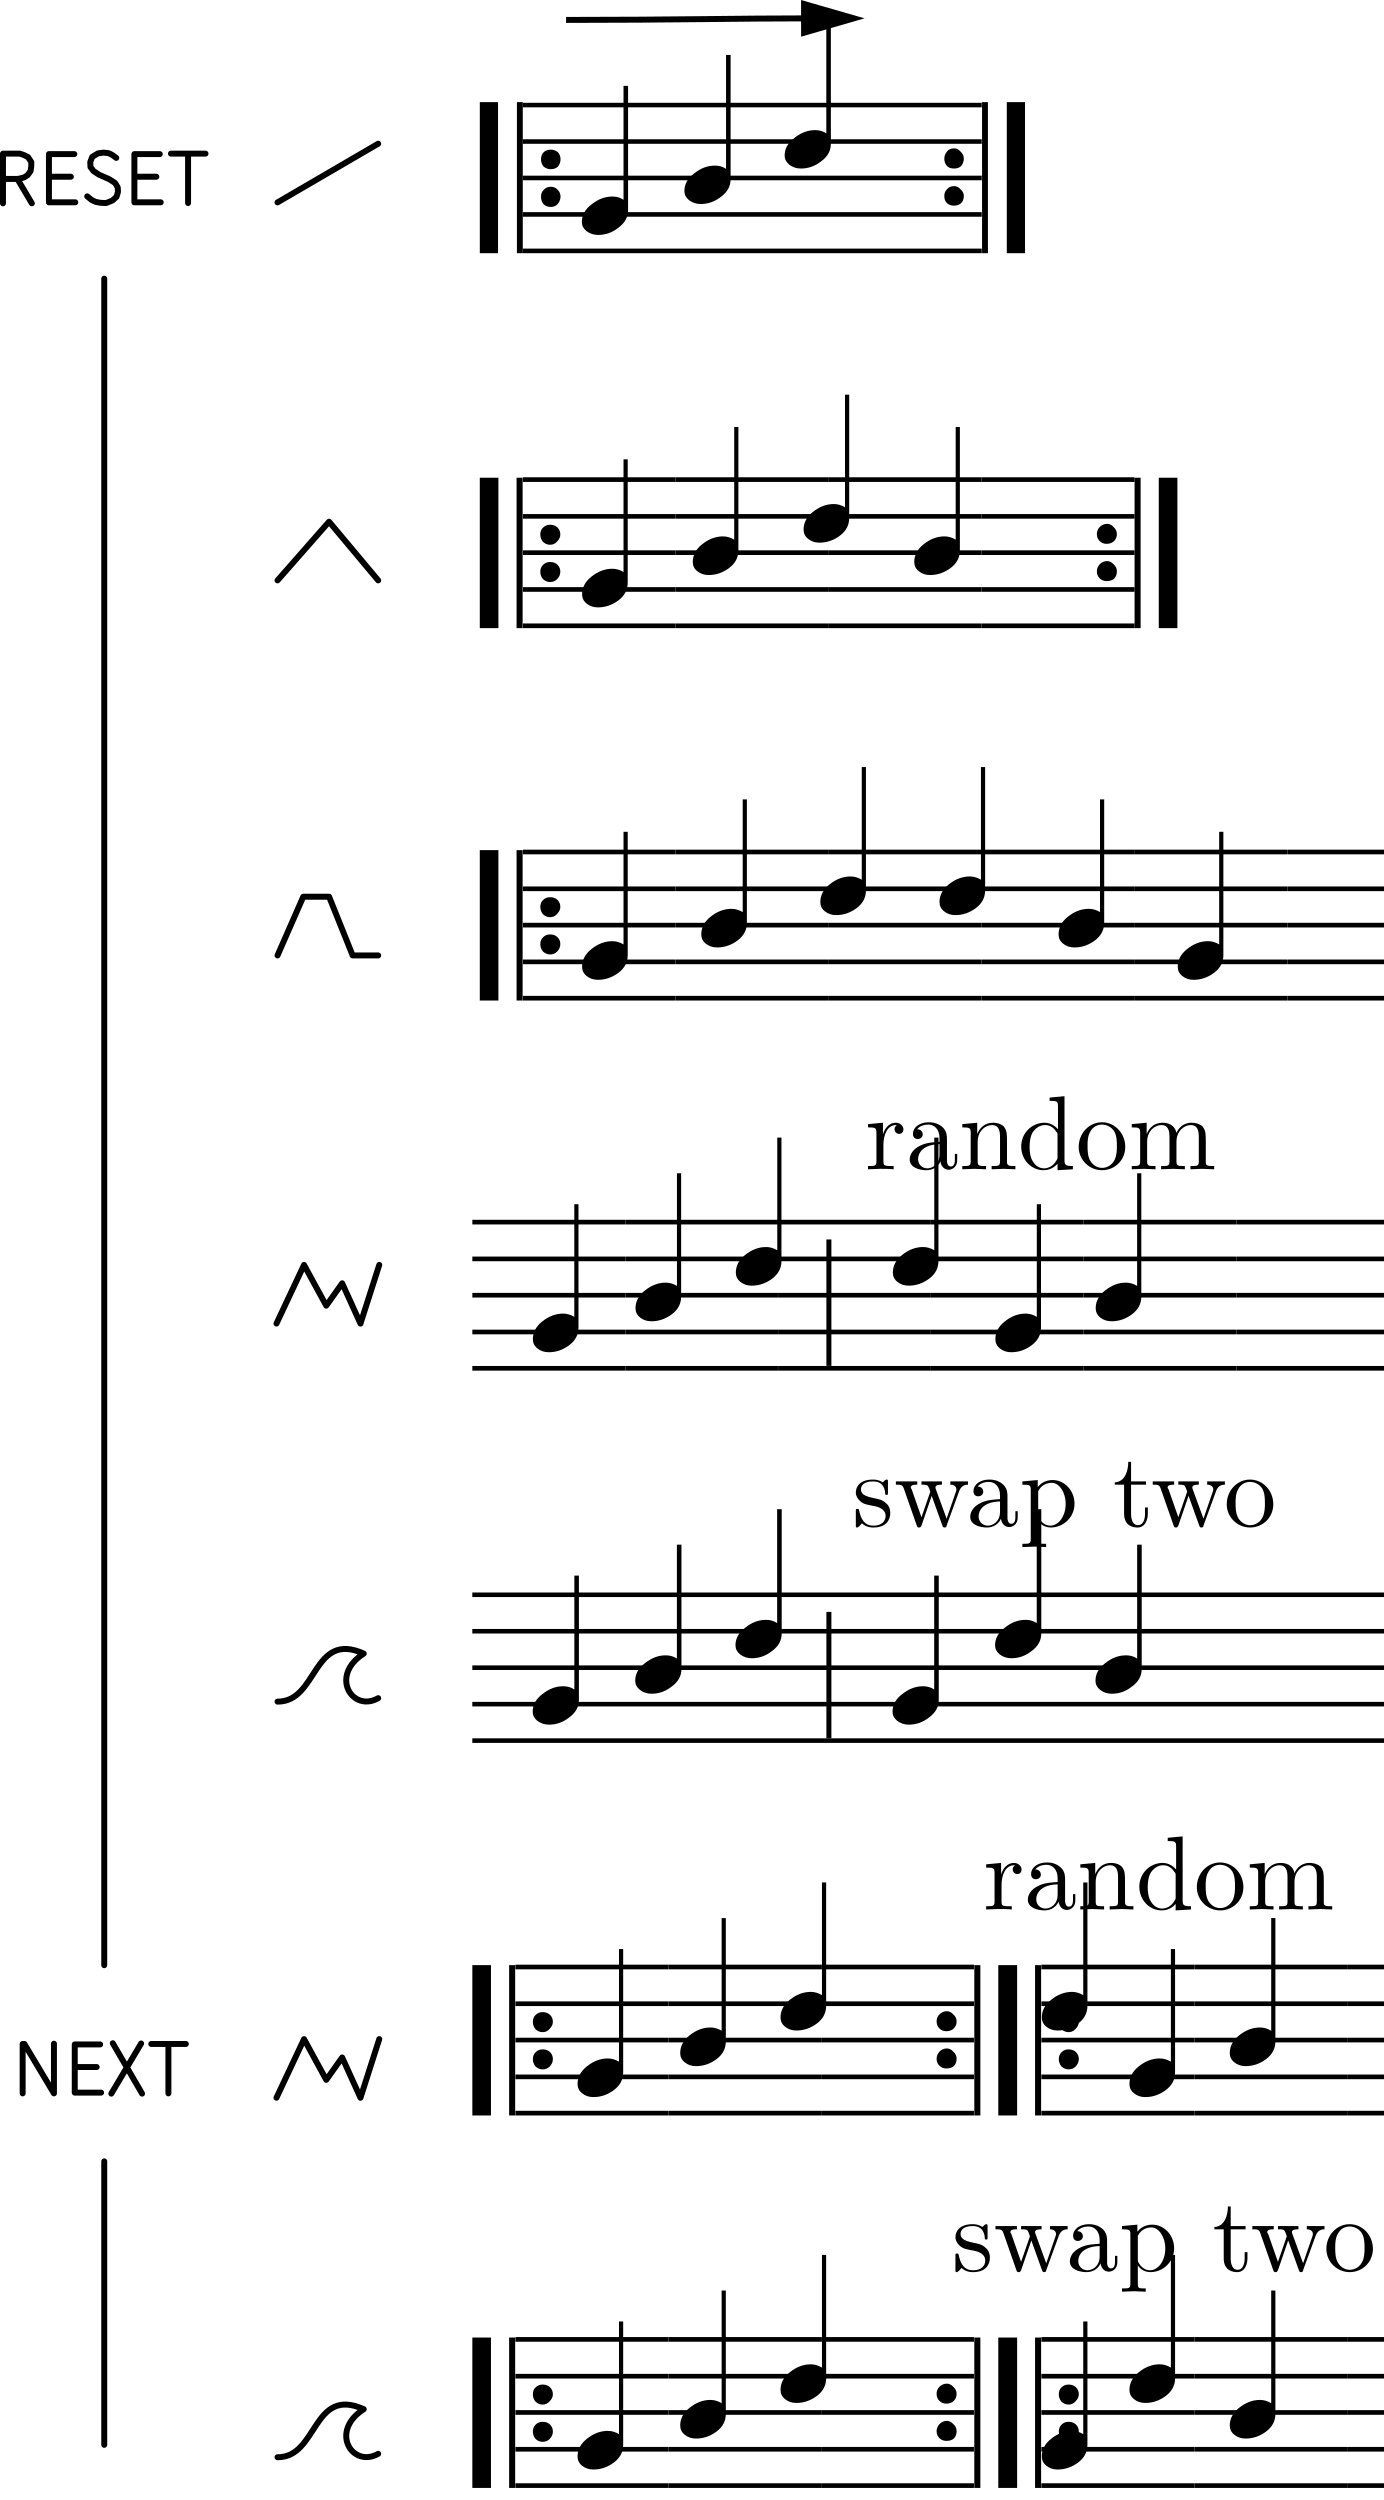
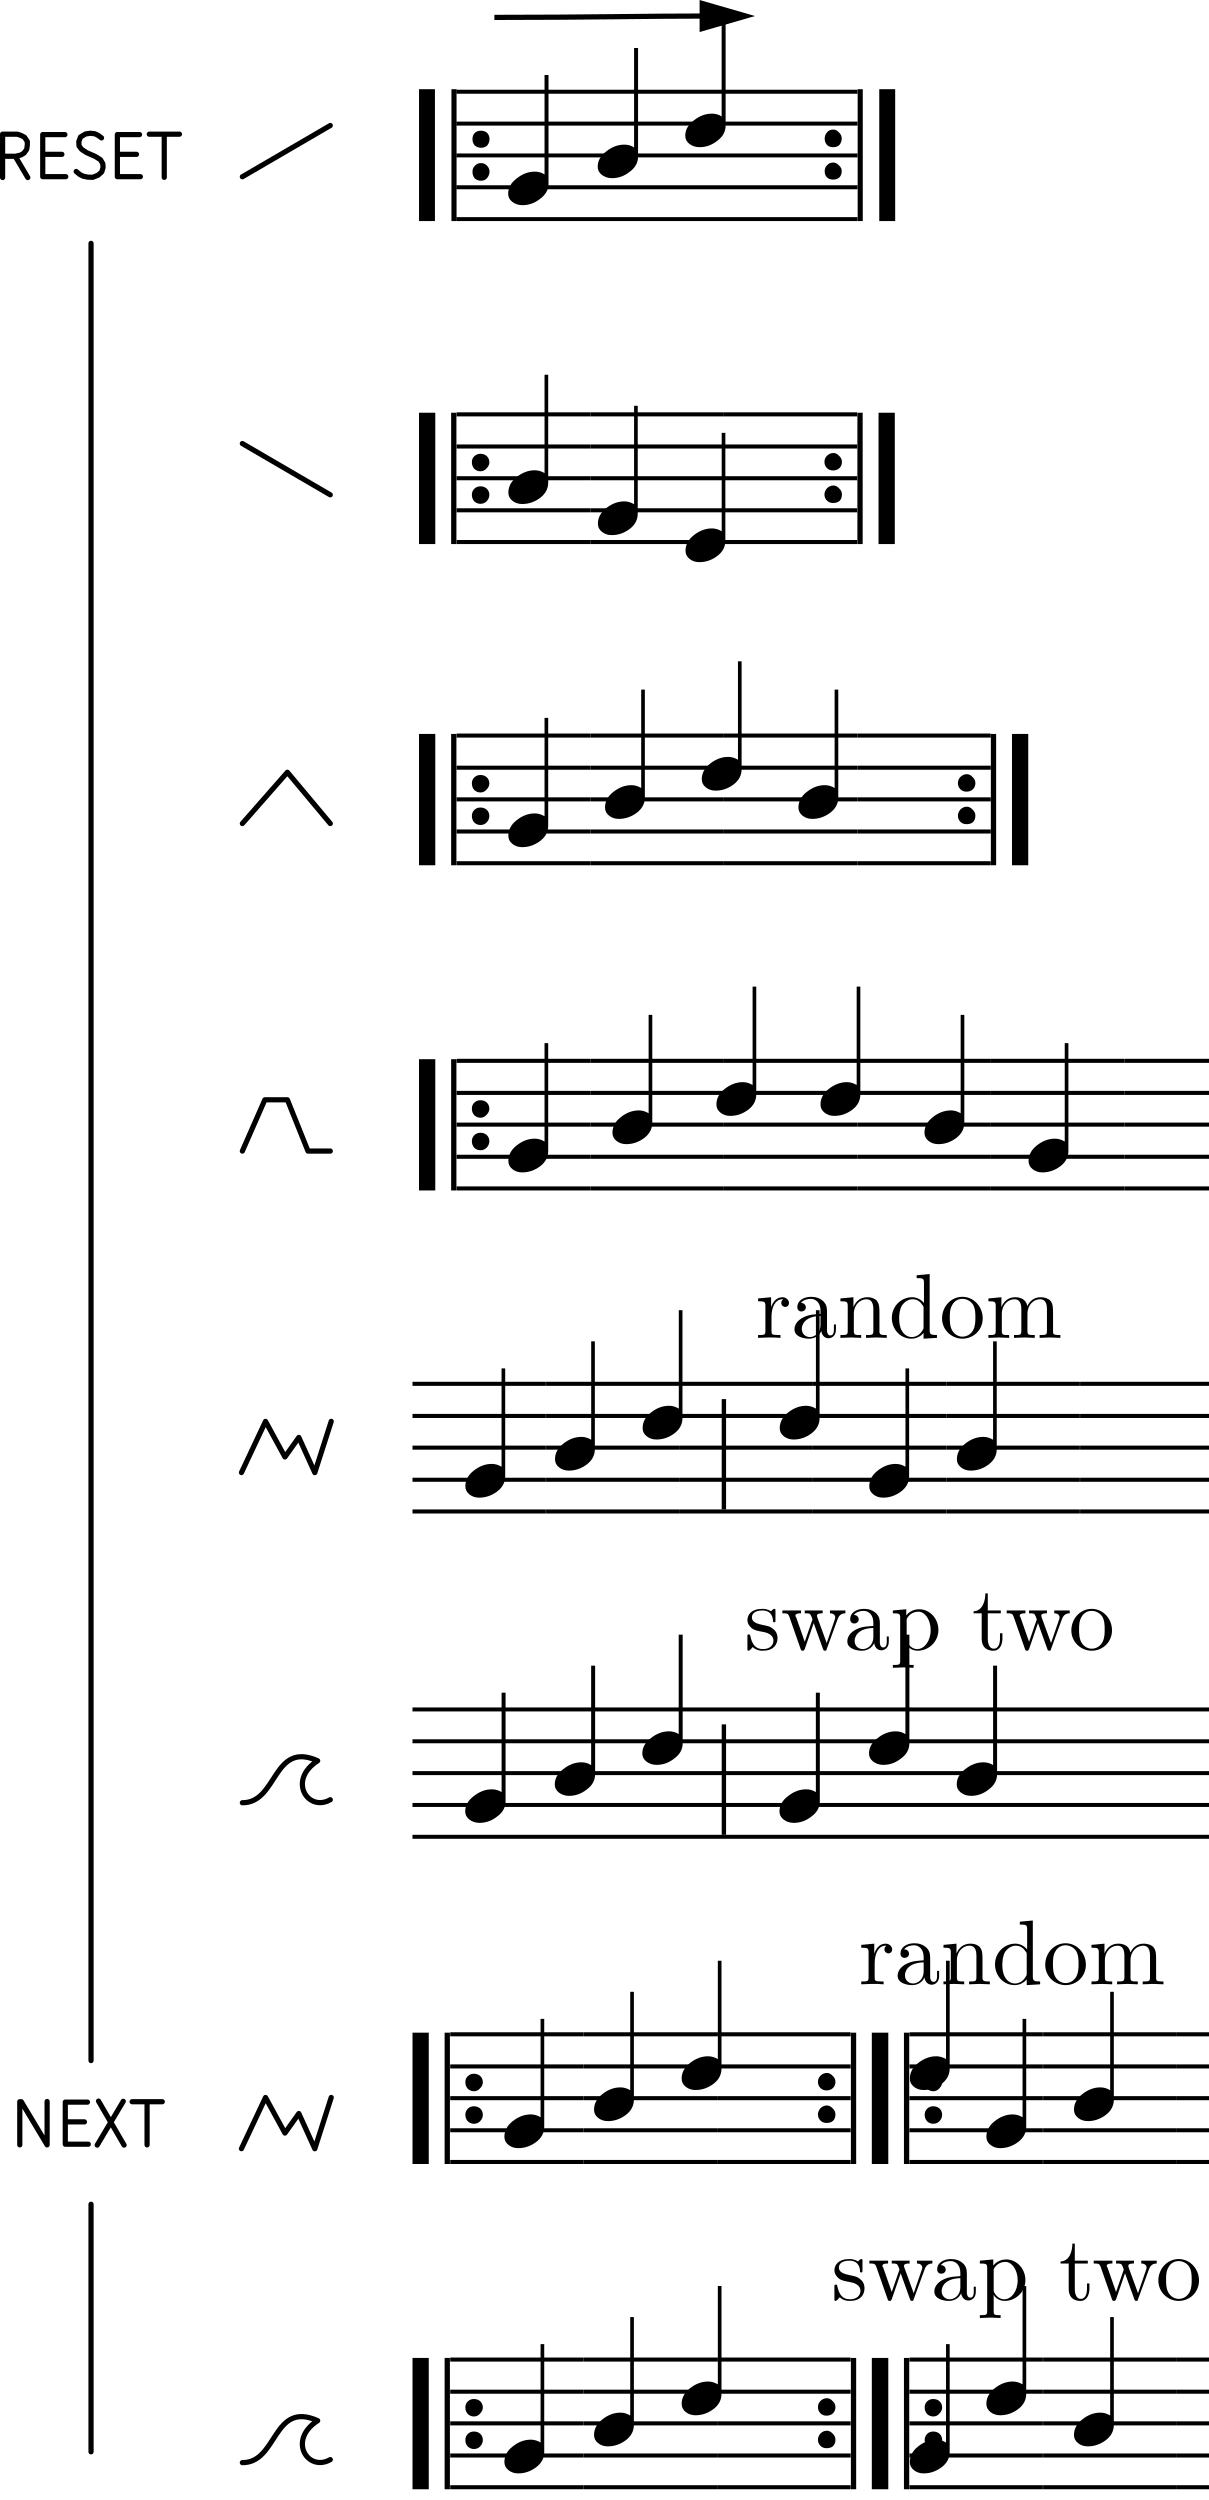
- <svg xmlns="http://www.w3.org/2000/svg" width="46.427mm" height="83.909mm" viewBox="0 0 46.427 83.909" version="1.1" id="svg1">
+ <svg xmlns="http://www.w3.org/2000/svg" width="46.427mm" height="96.08mm" viewBox="0 0 46.427 96.08" version="1.1" id="svg1">
  <defs id="defs1">
    <marker style="overflow:visible" id="Triangle-6-9-3-1-0-6-5" refX="-1" refY="0" orient="auto-start-reverse" markerWidth="2" markerHeight="1" viewBox="0 0 1 1" preserveAspectRatio="none">
      <path transform="scale(0.5)" style="fill:context-stroke;fill-rule:evenodd;stroke:context-stroke;stroke-width:1pt" d="M 5.77,0 -2.88,5 V -5 Z" id="path135-4-1-2-22-2-3-3" />
    </marker>
  </defs>
  <g id="layer1" transform="translate(-50.35742,-88.31713)">
-     <text xml:space="preserve" style="font-size:6.413px;line-height:1.25;font-family:sans-serif;stroke-width:0.37" x="66.461" y="109.243" id="text31-7">
-       <tspan id="tspan31-9" style="stroke-width:0.37" x="66.461" y="109.243">𝄆𝄚𝄚𝄚𝄚𝄇</tspan>
-     </text>
-     <text xml:space="preserve" style="font-size:6.413px;line-height:1.25;font-family:sans-serif;stroke-width:0.37" x="69.645" y="108.639" id="text34-74">
-       <tspan id="tspan34-91" style="stroke-width:0.37" x="69.645" y="108.639">𝅘𝅥</tspan>
-     </text>
-     <text xml:space="preserve" style="font-size:6.413px;line-height:1.25;font-family:sans-serif;stroke-width:0.37" x="73.361" y="107.553" id="text34-7-7">
-       <tspan id="tspan34-9-0" style="stroke-width:0.37" x="73.361" y="107.553">𝅘𝅥</tspan>
-     </text>
-     <text xml:space="preserve" style="font-size:6.413px;line-height:1.25;font-family:sans-serif;stroke-width:0.37" x="77.077" y="106.467" id="text34-4-6">
-       <tspan id="tspan34-3-0" style="stroke-width:0.37" x="77.077" y="106.467">𝅘𝅥</tspan>
-     </text>
-     <text xml:space="preserve" style="font-size:6.413px;line-height:1.25;font-family:sans-serif;stroke-width:0.37" x="80.793" y="107.553" id="text34-4-6-9">
-       <tspan id="tspan34-3-0-4" style="stroke-width:0.37" x="80.793" y="107.553">𝅘𝅥</tspan>
-     </text>
-     <text xml:space="preserve" style="font-size:6.413px;line-height:1.25;font-family:sans-serif;stroke-width:0.37" x="66.461" y="121.743" id="text31-7-3">
-       <tspan id="tspan31-9-8" style="stroke-width:0.37" x="66.461" y="121.743">𝄆𝄚𝄚𝄚𝄚𝄚𝄚𝄇</tspan>
-     </text>
-     <text xml:space="preserve" style="font-size:6.413px;line-height:1.25;font-family:sans-serif;stroke-width:0.37" x="69.645" y="121.139" id="text34-74-5">
-       <tspan id="tspan34-91-2" style="stroke-width:0.37" x="69.645" y="121.139">𝅘𝅥</tspan>
-     </text>
-     <text xml:space="preserve" style="font-size:6.413px;line-height:1.25;font-family:sans-serif;stroke-width:0.37" x="73.643" y="120.053" id="text34-7-7-2">
-       <tspan id="tspan34-9-0-2" style="stroke-width:0.37" x="73.643" y="120.053">𝅘𝅥</tspan>
-     </text>
-     <text xml:space="preserve" style="font-size:6.413px;line-height:1.25;font-family:sans-serif;stroke-width:0.37" x="77.641" y="118.967" id="text34-4-6-7">
-       <tspan id="tspan34-3-0-0" style="stroke-width:0.37" x="77.641" y="118.967">𝅘𝅥</tspan>
-     </text>
-     <text xml:space="preserve" style="font-size:6.413px;line-height:1.25;font-family:sans-serif;stroke-width:0.37" x="81.64" y="118.967" id="text34-4-6-7-3">
-       <tspan id="tspan34-3-0-0-8" style="stroke-width:0.37" x="81.64" y="118.967">𝅘𝅥</tspan>
-     </text>
-     <text xml:space="preserve" style="font-size:6.413px;line-height:1.25;font-family:sans-serif;stroke-width:0.37" x="85.638" y="120.053" id="text34-4-6-9-3">
-       <tspan id="tspan34-3-0-4-4" style="stroke-width:0.37" x="85.638" y="120.053">𝅘𝅥</tspan>
-     </text>
-     <text xml:space="preserve" style="font-size:6.413px;line-height:1.25;font-family:sans-serif;stroke-width:0.37" x="89.636" y="121.139" id="text34-4-6-1-6">
-       <tspan id="tspan34-3-0-5-3" style="stroke-width:0.37" x="89.636" y="121.139">𝅘𝅥</tspan>
+     <text xml:space="preserve" style="font-size:6.413px;line-height:1.25;font-family:sans-serif;stroke-width:0.37" x="66.461" y="121.414" id="text31-7">
+       <tspan id="tspan31-9" style="stroke-width:0.37" x="66.461" y="121.414">𝄆𝄚𝄚𝄚𝄚𝄇</tspan>
+     </text>
+     <text xml:space="preserve" style="font-size:6.413px;line-height:1.25;font-family:sans-serif;stroke-width:0.37" x="69.645" y="120.809" id="text34-74">
+       <tspan id="tspan34-91" style="stroke-width:0.37" x="69.645" y="120.809">𝅘𝅥</tspan>
+     </text>
+     <text xml:space="preserve" style="font-size:6.413px;line-height:1.25;font-family:sans-serif;stroke-width:0.37" x="73.361" y="119.724" id="text34-7-7">
+       <tspan id="tspan34-9-0" style="stroke-width:0.37" x="73.361" y="119.724">𝅘𝅥</tspan>
+     </text>
+     <text xml:space="preserve" style="font-size:6.413px;line-height:1.25;font-family:sans-serif;stroke-width:0.37" x="77.077" y="118.638" id="text34-4-6">
+       <tspan id="tspan34-3-0" style="stroke-width:0.37" x="77.077" y="118.638">𝅘𝅥</tspan>
+     </text>
+     <text xml:space="preserve" style="font-size:6.413px;line-height:1.25;font-family:sans-serif;stroke-width:0.37" x="80.793" y="119.724" id="text34-4-6-9">
+       <tspan id="tspan34-3-0-4" style="stroke-width:0.37" x="80.793" y="119.724">𝅘𝅥</tspan>
+     </text>
+     <text xml:space="preserve" style="font-size:6.413px;line-height:1.25;font-family:sans-serif;stroke-width:0.37" x="66.461" y="133.914" id="text31-7-3">
+       <tspan id="tspan31-9-8" style="stroke-width:0.37" x="66.461" y="133.914">𝄆𝄚𝄚𝄚𝄚𝄚𝄚𝄇</tspan>
+     </text>
+     <text xml:space="preserve" style="font-size:6.413px;line-height:1.25;font-family:sans-serif;stroke-width:0.37" x="69.645" y="133.31" id="text34-74-5">
+       <tspan id="tspan34-91-2" style="stroke-width:0.37" x="69.645" y="133.31">𝅘𝅥</tspan>
+     </text>
+     <text xml:space="preserve" style="font-size:6.413px;line-height:1.25;font-family:sans-serif;stroke-width:0.37" x="73.643" y="132.224" id="text34-7-7-2">
+       <tspan id="tspan34-9-0-2" style="stroke-width:0.37" x="73.643" y="132.224">𝅘𝅥</tspan>
+     </text>
+     <text xml:space="preserve" style="font-size:6.413px;line-height:1.25;font-family:sans-serif;stroke-width:0.37" x="77.641" y="131.138" id="text34-4-6-7">
+       <tspan id="tspan34-3-0-0" style="stroke-width:0.37" x="77.641" y="131.138">𝅘𝅥</tspan>
+     </text>
+     <text xml:space="preserve" style="font-size:6.413px;line-height:1.25;font-family:sans-serif;stroke-width:0.37" x="81.64" y="131.138" id="text34-4-6-7-3">
+       <tspan id="tspan34-3-0-0-8" style="stroke-width:0.37" x="81.64" y="131.138">𝅘𝅥</tspan>
+     </text>
+     <text xml:space="preserve" style="font-size:6.413px;line-height:1.25;font-family:sans-serif;stroke-width:0.37" x="85.638" y="132.224" id="text34-4-6-9-3">
+       <tspan id="tspan34-3-0-4-4" style="stroke-width:0.37" x="85.638" y="132.224">𝅘𝅥</tspan>
+     </text>
+     <text xml:space="preserve" style="font-size:6.413px;line-height:1.25;font-family:sans-serif;stroke-width:0.37" x="89.636" y="133.31" id="text34-4-6-1-6">
+       <tspan id="tspan34-3-0-5-3" style="stroke-width:0.37" x="89.636" y="133.31">𝅘𝅥</tspan>
    </text>
    <g id="g35" transform="matrix(1.398405,0,0,1.398405,-447.1299,-369.3243)">
      <text xml:space="preserve" style="font-size:4.586px;line-height:1.25;font-family:sans-serif;stroke-width:0.265" x="367.269" y="333.226" id="text31">
        <tspan id="tspan31" style="stroke-width:0.265" x="367.269" y="333.226">𝄆𝄚𝄚𝄚𝄇</tspan>
      </text>
      <text xml:space="preserve" style="font-size:4.586px;line-height:1.25;font-family:sans-serif;stroke-width:0.265" x="369.546" y="332.853" id="text34">
        <tspan id="tspan34" style="stroke-width:0.265" x="369.546" y="332.853">𝅘𝅥</tspan>
      </text>
      <text xml:space="preserve" style="font-size:4.586px;line-height:1.25;font-family:sans-serif;stroke-width:0.265" x="372.007" y="332.109" id="text34-7">
        <tspan id="tspan34-9" style="stroke-width:0.265" x="372.007" y="332.109">𝅘𝅥</tspan>
      </text>
      <text xml:space="preserve" style="font-size:4.586px;line-height:1.25;font-family:sans-serif;stroke-width:0.265" x="374.414" y="331.257" id="text34-4">
        <tspan id="tspan34-3" style="stroke-width:0.265" x="374.414" y="331.257">𝅘𝅥</tspan>
      </text>
    </g>
+     <text xml:space="preserve" style="font-size:6.413px;line-height:1.25;font-family:sans-serif;stroke-width:0.37" x="66.461" y="109.071" id="text31-0">
+       <tspan id="tspan31-3" style="stroke-width:0.37" x="66.461" y="109.071">𝄆𝄚𝄚𝄚𝄇</tspan>
+     </text>
+     <text xml:space="preserve" style="font-size:6.413px;line-height:1.25;font-family:sans-serif;stroke-width:0.37" x="76.453" y="109.859" id="text34-6-5">
+       <tspan id="tspan34-1-4" style="stroke-width:0.37" x="76.453" y="109.859">𝅘𝅥</tspan>
+     </text>
+     <text xml:space="preserve" style="font-size:6.413px;line-height:1.25;font-family:sans-serif;stroke-width:0.37" x="73.087" y="108.819" id="text34-7-0">
+       <tspan id="tspan34-9-6" style="stroke-width:0.37" x="73.087" y="108.819">𝅘𝅥</tspan>
+     </text>
+     <text xml:space="preserve" style="font-size:6.413px;line-height:1.25;font-family:sans-serif;stroke-width:0.37" x="69.645" y="107.628" id="text34-4-3">
+       <tspan id="tspan34-3-2" style="stroke-width:0.37" x="69.645" y="107.628">𝅘𝅥</tspan>
+     </text>
    <path style="fill:none;stroke:#000000;stroke-width:0.2;stroke-linecap:butt;stroke-linejoin:miter;stroke-dasharray:none;stroke-opacity:1;marker-end:url(#Triangle-6-9-3-1-0-6-5)" d="m 69.357,88.986 c 3.589,0 5.82,-0.053 8.197,-0.053" id="path27-48-4-0-2-3-9-6" />
-     <g id="g35-1-5" transform="matrix(1.398405,0,0,1.398405,-447.3817,-319.324)">
+     <g id="g35-1-5" transform="matrix(1.398405,0,0,1.398405,-447.3817,-307.1534)">
      <text xml:space="preserve" style="font-size:4.586px;line-height:1.25;font-family:sans-serif;stroke-width:0.265" x="367.269" y="333.226" id="text31-3-9">
        <tspan id="tspan31-5-9" style="stroke-width:0.265" x="367.269" y="333.226">𝄚𝄚𝄚𝄚𝄚𝄚</tspan>
      </text>
      <text xml:space="preserve" style="font-size:4.586px;line-height:1.25;font-family:sans-serif;stroke-width:0.265" x="368.546" y="332.853" id="text34-9-0">
        <tspan id="tspan34-34-7" style="stroke-width:0.265" x="368.546" y="332.853">𝅘𝅥</tspan>
      </text>
      <text xml:space="preserve" style="font-size:4.586px;line-height:1.25;font-family:sans-serif;stroke-width:0.265" x="371.007" y="332.109" id="text34-7-1-6">
        <tspan id="tspan34-9-5-3" style="stroke-width:0.265" x="371.007" y="332.109">𝅘𝅥</tspan>
      </text>
      <text xml:space="preserve" style="font-size:4.586px;line-height:1.25;font-family:sans-serif;stroke-width:0.265" x="373.414" y="331.257" id="text34-4-0-7">
        <tspan id="tspan34-3-8-6" style="stroke-width:0.265" x="373.414" y="331.257">𝅘𝅥</tspan>
      </text>
      <text xml:space="preserve" style="font-size:4.586px;line-height:1.25;font-family:sans-serif;stroke-width:0.265" x="377.184" y="332.853" id="text34-9-0-6">
        <tspan id="tspan34-34-7-5" style="stroke-width:0.265" x="377.184" y="332.853">𝅘𝅥</tspan>
      </text>
      <text xml:space="preserve" style="font-size:4.586px;line-height:1.25;font-family:sans-serif;stroke-width:0.265" x="379.646" y="331.257" id="text34-7-1-6-0">
        <tspan id="tspan34-9-5-3-8" style="stroke-width:0.265" x="379.646" y="331.257">𝅘𝅥</tspan>
      </text>
      <text xml:space="preserve" style="font-size:4.586px;line-height:1.25;font-family:sans-serif;stroke-width:0.265" x="382.053" y="332.109" id="text34-4-0-7-1">
        <tspan id="tspan34-3-8-6-2" style="stroke-width:0.265" x="382.053" y="332.109">𝅘𝅥</tspan>
      </text>
      <path style="fill:none;stroke:#000000;stroke-width:0.12;stroke-linecap:butt;stroke-linejoin:miter;stroke-dasharray:none;stroke-opacity:1" d="m 375.828,333.226 v -3.034" id="path36" />
    </g>
-     <text xml:space="preserve" style="font-size:3.528px;line-height:1.25;font-family:sans-serif;stroke-width:0.265" x="78.974" y="139.555" id="text47">
-       <tspan id="tspan47" style="font-style:normal;font-variant:normal;font-weight:normal;font-stretch:normal;font-size:3.528px;font-family:'Latin Modern Roman';-inkscape-font-specification:'Latin Modern Roman, ';stroke-width:0.265" x="78.974" y="139.555">swap two</tspan>
-     </text>
-     <text xml:space="preserve" style="font-size:6.413px;line-height:1.25;font-family:sans-serif;stroke-width:0.37" x="66.209" y="134.161" id="text31-3-9-7">
-       <tspan id="tspan31-5-9-0" style="stroke-width:0.37" x="66.209" y="134.161">𝄚𝄚𝄚𝄚𝄚𝄚</tspan>
-     </text>
-     <text xml:space="preserve" style="font-size:6.413px;line-height:1.25;font-family:sans-serif;stroke-width:0.37" x="67.994" y="133.639" id="text34-9-0-0">
-       <tspan id="tspan34-34-7-3" style="stroke-width:0.37" x="67.994" y="133.639">𝅘𝅥</tspan>
-     </text>
-     <text xml:space="preserve" style="font-size:6.413px;line-height:1.25;font-family:sans-serif;stroke-width:0.37" x="71.437" y="132.599" id="text34-7-1-6-4">
-       <tspan id="tspan34-9-5-3-9" style="stroke-width:0.37" x="71.437" y="132.599">𝅘𝅥</tspan>
-     </text>
-     <text xml:space="preserve" style="font-size:6.413px;line-height:1.25;font-family:sans-serif;stroke-width:0.37" x="74.803" y="131.408" id="text34-4-0-7-2">
-       <tspan id="tspan34-3-8-6-7" style="stroke-width:0.37" x="74.803" y="131.408">𝅘𝅥</tspan>
-     </text>
-     <text xml:space="preserve" style="font-size:6.413px;line-height:1.25;font-family:sans-serif;stroke-width:0.37" x="80.075" y="131.408" id="text34-9-0-6-4">
-       <tspan id="tspan34-34-7-5-2" style="stroke-width:0.37" x="80.075" y="131.408">𝅘𝅥</tspan>
-     </text>
-     <text xml:space="preserve" style="font-size:6.413px;line-height:1.25;font-family:sans-serif;stroke-width:0.37" x="83.517" y="133.639" id="text34-7-1-6-0-5">
-       <tspan id="tspan34-9-5-3-8-2" style="stroke-width:0.37" x="83.517" y="133.639">𝅘𝅥</tspan>
-     </text>
-     <text xml:space="preserve" style="font-size:6.413px;line-height:1.25;font-family:sans-serif;stroke-width:0.37" x="86.883" y="132.599" id="text34-4-0-7-1-4">
-       <tspan id="tspan34-3-8-6-2-4" style="stroke-width:0.37" x="86.883" y="132.599">𝅘𝅥</tspan>
-     </text>
-     <path style="fill:none;stroke:#000000;stroke-width:0.168;stroke-linecap:butt;stroke-linejoin:miter;stroke-dasharray:none;stroke-opacity:1" d="M 78.178,134.161 V 129.918" id="path36-3" />
-     <text xml:space="preserve" style="font-size:3.528px;line-height:1.25;font-family:sans-serif;stroke-width:0.265" x="79.397" y="127.563" id="text47-5">
-       <tspan id="tspan47-0" style="font-style:normal;font-variant:normal;font-weight:normal;font-stretch:normal;font-size:3.528px;font-family:'Latin Modern Roman';-inkscape-font-specification:'Latin Modern Roman, ';stroke-width:0.265" x="79.397" y="127.563">random</tspan>
-     </text>
-     <text xml:space="preserve" style="font-size:6.413px;line-height:1.25;font-family:sans-serif;stroke-width:0.37" x="66.209" y="159.161" id="text31-3-9-7-7">
-       <tspan id="tspan31-5-9-0-4" style="stroke-width:0.37" x="66.209" y="159.161">𝄆𝄚𝄚𝄚𝄇𝄆𝄚𝄚𝄚𝄇</tspan>
-     </text>
-     <text xml:space="preserve" style="font-size:6.413px;line-height:1.25;font-family:sans-serif;stroke-width:0.37" x="69.494" y="158.639" id="text34-9-0-0-3">
-       <tspan id="tspan34-34-7-3-5" style="stroke-width:0.37" x="69.494" y="158.639">𝅘𝅥</tspan>
-     </text>
-     <text xml:space="preserve" style="font-size:6.413px;line-height:1.25;font-family:sans-serif;stroke-width:0.37" x="72.937" y="157.599" id="text34-7-1-6-4-6">
-       <tspan id="tspan34-9-5-3-9-1" style="stroke-width:0.37" x="72.937" y="157.599">𝅘𝅥</tspan>
-     </text>
-     <text xml:space="preserve" style="font-size:6.413px;line-height:1.25;font-family:sans-serif;stroke-width:0.37" x="76.303" y="156.408" id="text34-4-0-7-2-4">
-       <tspan id="tspan34-3-8-6-7-0" style="stroke-width:0.37" x="76.303" y="156.408">𝅘𝅥</tspan>
-     </text>
-     <text xml:space="preserve" style="font-size:6.413px;line-height:1.25;font-family:sans-serif;stroke-width:0.37" x="85.075" y="156.408" id="text34-9-0-6-4-3">
-       <tspan id="tspan34-34-7-5-2-12" style="stroke-width:0.37" x="85.075" y="156.408">𝅘𝅥</tspan>
-     </text>
-     <text xml:space="preserve" style="font-size:6.413px;line-height:1.25;font-family:sans-serif;stroke-width:0.37" x="88.017" y="158.639" id="text34-7-1-6-0-5-77">
-       <tspan id="tspan34-9-5-3-8-2-9" style="stroke-width:0.37" x="88.017" y="158.639">𝅘𝅥</tspan>
-     </text>
-     <text xml:space="preserve" style="font-size:6.413px;line-height:1.25;font-family:sans-serif;stroke-width:0.37" x="91.383" y="157.599" id="text34-4-0-7-1-4-8">
-       <tspan id="tspan34-3-8-6-2-4-1" style="stroke-width:0.37" x="91.383" y="157.599">𝅘𝅥</tspan>
-     </text>
-     <text xml:space="preserve" style="font-size:3.528px;line-height:1.25;font-family:sans-serif;stroke-width:0.265" x="83.362" y="152.407" id="text47-5-0">
-       <tspan id="tspan47-0-2" style="font-style:normal;font-variant:normal;font-weight:normal;font-stretch:normal;font-size:3.528px;font-family:'Latin Modern Roman';-inkscape-font-specification:'Latin Modern Roman, ';stroke-width:0.265" x="83.362" y="152.407">random</tspan>
-     </text>
-     <text xml:space="preserve" style="font-size:6.413px;line-height:1.25;font-family:sans-serif;stroke-width:0.37" x="66.209" y="171.661" id="text31-3-9-7-7-2">
-       <tspan id="tspan31-5-9-0-4-0" style="stroke-width:0.37" x="66.209" y="171.661">𝄆𝄚𝄚𝄚𝄇𝄆𝄚𝄚𝄚𝄇</tspan>
-     </text>
-     <text xml:space="preserve" style="font-size:6.413px;line-height:1.25;font-family:sans-serif;stroke-width:0.37" x="69.494" y="171.139" id="text34-9-0-0-3-6">
-       <tspan id="tspan34-34-7-3-5-8" style="stroke-width:0.37" x="69.494" y="171.139">𝅘𝅥</tspan>
-     </text>
-     <text xml:space="preserve" style="font-size:6.413px;line-height:1.25;font-family:sans-serif;stroke-width:0.37" x="72.937" y="170.099" id="text34-7-1-6-4-6-7">
-       <tspan id="tspan34-9-5-3-9-1-4" style="stroke-width:0.37" x="72.937" y="170.099">𝅘𝅥</tspan>
-     </text>
-     <text xml:space="preserve" style="font-size:6.413px;line-height:1.25;font-family:sans-serif;stroke-width:0.37" x="76.303" y="168.908" id="text34-4-0-7-2-4-9">
-       <tspan id="tspan34-3-8-6-7-0-2" style="stroke-width:0.37" x="76.303" y="168.908">𝅘𝅥</tspan>
-     </text>
-     <text xml:space="preserve" style="font-size:6.413px;line-height:1.25;font-family:sans-serif;stroke-width:0.37" x="85.075" y="171.139" id="text34-9-0-6-4-3-4">
-       <tspan id="tspan34-34-7-5-2-12-4" style="stroke-width:0.37" x="85.075" y="171.139">𝅘𝅥</tspan>
-     </text>
-     <text xml:space="preserve" style="font-size:6.413px;line-height:1.25;font-family:sans-serif;stroke-width:0.37" x="88.017" y="168.908" id="text34-7-1-6-0-5-77-5">
-       <tspan id="tspan34-9-5-3-8-2-9-9" style="stroke-width:0.37" x="88.017" y="168.908">𝅘𝅥</tspan>
-     </text>
-     <text xml:space="preserve" style="font-size:6.413px;line-height:1.25;font-family:sans-serif;stroke-width:0.37" x="91.383" y="170.099" id="text34-4-0-7-1-4-8-1">
-       <tspan id="tspan34-3-8-6-2-4-1-2" style="stroke-width:0.37" x="91.383" y="170.099">𝅘𝅥</tspan>
-     </text>
-     <text xml:space="preserve" style="font-size:3.528px;line-height:1.25;font-family:sans-serif;stroke-width:0.265" x="82.317" y="164.545" id="text47-1">
-       <tspan id="tspan47-2" style="font-style:normal;font-variant:normal;font-weight:normal;font-stretch:normal;font-size:3.528px;font-family:'Latin Modern Roman';-inkscape-font-specification:'Latin Modern Roman, ';stroke-width:0.265" x="82.317" y="164.545">swap two</tspan>
-     </text>
-     <path style="display:inline;fill:none;stroke:#000000;stroke-width:0.2;stroke-linecap:round;stroke-linejoin:round;stroke-dasharray:none;stroke-opacity:1" d="m 59.672,107.797 1.73,-1.97 1.649,1.97" id="path104-2-8-3-9-2-1-7" />
-     <path style="display:inline;fill:none;stroke:#000000;stroke-width:0.2;stroke-linecap:round;stroke-linejoin:round;stroke-dasharray:none;stroke-opacity:1" d="m 59.672,120.385 0.864,-1.97 h 0.867 l 0.791,1.97 h 0.857" id="path108-5-8-19-1-0-5-9" />
-     <path style="display:inline;fill:none;stroke:#000000;stroke-width:0.2;stroke-linecap:round;stroke-linejoin:round;stroke-dasharray:none;stroke-opacity:1" d="m 59.672,145.43 c 1.363,0.008 1.163,-2.391 2.894,-1.613 -1.171,0.753 -0.372,1.987 0.485,1.497" id="path115-3-5-1-3-0-0-4-0-2" />
-     <path style="display:inline;fill:none;stroke:#000000;stroke-width:0.2;stroke-linecap:round;stroke-linejoin:round;stroke-dasharray:none;stroke-opacity:1" d="m 59.672,170.791 c 1.363,0.008 1.163,-2.391 2.894,-1.613 -1.171,0.753 -0.372,1.987 0.485,1.497" id="path115-3-5-1-3-0-0-4-0-2-7" />
-     <path style="display:inline;fill:none;stroke:#000000;stroke-width:0.2;stroke-linecap:round;stroke-linejoin:round;stroke-dasharray:none;stroke-opacity:1" d="m 59.637,132.74 0.925,-1.967 0.746,1.367 0.534,-0.751 0.614,1.353 0.631,-1.97" id="path113-1-4-6-8-7-4-6-0" />
-     <path style="display:inline;fill:none;stroke:#000000;stroke-width:0.2;stroke-linecap:round;stroke-linejoin:round;stroke-dasharray:none;stroke-opacity:1" d="m 59.637,158.724 0.925,-1.967 0.746,1.367 0.534,-0.751 0.614,1.353 0.631,-1.97" id="path113-1-4-6-8-7-4-6-0-9" />
-     <path style="display:inline;fill:none;stroke:#000000;stroke-width:0.2;stroke-linecap:round;stroke-linejoin:round;stroke-dasharray:none;stroke-opacity:1" d="M 53.856,97.67 V 154.276" id="path387-3-4" />
-     <path style="display:inline;fill:none;stroke:#000000;stroke-width:0.2;stroke-linecap:round;stroke-linejoin:round;stroke-dasharray:none;stroke-opacity:1" d="m 53.856,160.86 v 9.515" id="path388-1-76" />
+     <text xml:space="preserve" style="font-size:3.528px;line-height:1.25;font-family:sans-serif;stroke-width:0.265" x="78.974" y="151.726" id="text47">
+       <tspan id="tspan47" style="font-style:normal;font-variant:normal;font-weight:normal;font-stretch:normal;font-size:3.528px;font-family:'Latin Modern Roman';-inkscape-font-specification:'Latin Modern Roman, ';stroke-width:0.265" x="78.974" y="151.726">swap two</tspan>
+     </text>
+     <text xml:space="preserve" style="font-size:6.413px;line-height:1.25;font-family:sans-serif;stroke-width:0.37" x="66.209" y="146.332" id="text31-3-9-7">
+       <tspan id="tspan31-5-9-0" style="stroke-width:0.37" x="66.209" y="146.332">𝄚𝄚𝄚𝄚𝄚𝄚</tspan>
+     </text>
+     <text xml:space="preserve" style="font-size:6.413px;line-height:1.25;font-family:sans-serif;stroke-width:0.37" x="67.994" y="145.81" id="text34-9-0-0">
+       <tspan id="tspan34-34-7-3" style="stroke-width:0.37" x="67.994" y="145.81">𝅘𝅥</tspan>
+     </text>
+     <text xml:space="preserve" style="font-size:6.413px;line-height:1.25;font-family:sans-serif;stroke-width:0.37" x="71.437" y="144.77" id="text34-7-1-6-4">
+       <tspan id="tspan34-9-5-3-9" style="stroke-width:0.37" x="71.437" y="144.77">𝅘𝅥</tspan>
+     </text>
+     <text xml:space="preserve" style="font-size:6.413px;line-height:1.25;font-family:sans-serif;stroke-width:0.37" x="74.803" y="143.579" id="text34-4-0-7-2">
+       <tspan id="tspan34-3-8-6-7" style="stroke-width:0.37" x="74.803" y="143.579">𝅘𝅥</tspan>
+     </text>
+     <text xml:space="preserve" style="font-size:6.413px;line-height:1.25;font-family:sans-serif;stroke-width:0.37" x="80.075" y="143.579" id="text34-9-0-6-4">
+       <tspan id="tspan34-34-7-5-2" style="stroke-width:0.37" x="80.075" y="143.579">𝅘𝅥</tspan>
+     </text>
+     <text xml:space="preserve" style="font-size:6.413px;line-height:1.25;font-family:sans-serif;stroke-width:0.37" x="83.517" y="145.81" id="text34-7-1-6-0-5">
+       <tspan id="tspan34-9-5-3-8-2" style="stroke-width:0.37" x="83.517" y="145.81">𝅘𝅥</tspan>
+     </text>
+     <text xml:space="preserve" style="font-size:6.413px;line-height:1.25;font-family:sans-serif;stroke-width:0.37" x="86.883" y="144.77" id="text34-4-0-7-1-4">
+       <tspan id="tspan34-3-8-6-2-4" style="stroke-width:0.37" x="86.883" y="144.77">𝅘𝅥</tspan>
+     </text>
+     <path style="fill:none;stroke:#000000;stroke-width:0.168;stroke-linecap:butt;stroke-linejoin:miter;stroke-dasharray:none;stroke-opacity:1" d="m 78.178,146.331 v -4.243" id="path36-3" />
+     <text xml:space="preserve" style="font-size:3.528px;line-height:1.25;font-family:sans-serif;stroke-width:0.265" x="79.397" y="139.734" id="text47-5">
+       <tspan id="tspan47-0" style="font-style:normal;font-variant:normal;font-weight:normal;font-stretch:normal;font-size:3.528px;font-family:'Latin Modern Roman';-inkscape-font-specification:'Latin Modern Roman, ';stroke-width:0.265" x="79.397" y="139.734">random</tspan>
+     </text>
+     <text xml:space="preserve" style="font-size:6.413px;line-height:1.25;font-family:sans-serif;stroke-width:0.37" x="66.209" y="171.332" id="text31-3-9-7-7">
+       <tspan id="tspan31-5-9-0-4" style="stroke-width:0.37" x="66.209" y="171.332">𝄆𝄚𝄚𝄚𝄇𝄆𝄚𝄚𝄚𝄇</tspan>
+     </text>
+     <text xml:space="preserve" style="font-size:6.413px;line-height:1.25;font-family:sans-serif;stroke-width:0.37" x="69.494" y="170.81" id="text34-9-0-0-3">
+       <tspan id="tspan34-34-7-3-5" style="stroke-width:0.37" x="69.494" y="170.81">𝅘𝅥</tspan>
+     </text>
+     <text xml:space="preserve" style="font-size:6.413px;line-height:1.25;font-family:sans-serif;stroke-width:0.37" x="72.937" y="169.77" id="text34-7-1-6-4-6">
+       <tspan id="tspan34-9-5-3-9-1" style="stroke-width:0.37" x="72.937" y="169.77">𝅘𝅥</tspan>
+     </text>
+     <text xml:space="preserve" style="font-size:6.413px;line-height:1.25;font-family:sans-serif;stroke-width:0.37" x="76.303" y="168.579" id="text34-4-0-7-2-4">
+       <tspan id="tspan34-3-8-6-7-0" style="stroke-width:0.37" x="76.303" y="168.579">𝅘𝅥</tspan>
+     </text>
+     <text xml:space="preserve" style="font-size:6.413px;line-height:1.25;font-family:sans-serif;stroke-width:0.37" x="85.075" y="168.579" id="text34-9-0-6-4-3">
+       <tspan id="tspan34-34-7-5-2-12" style="stroke-width:0.37" x="85.075" y="168.579">𝅘𝅥</tspan>
+     </text>
+     <text xml:space="preserve" style="font-size:6.413px;line-height:1.25;font-family:sans-serif;stroke-width:0.37" x="88.017" y="170.81" id="text34-7-1-6-0-5-77">
+       <tspan id="tspan34-9-5-3-8-2-9" style="stroke-width:0.37" x="88.017" y="170.81">𝅘𝅥</tspan>
+     </text>
+     <text xml:space="preserve" style="font-size:6.413px;line-height:1.25;font-family:sans-serif;stroke-width:0.37" x="91.383" y="169.77" id="text34-4-0-7-1-4-8">
+       <tspan id="tspan34-3-8-6-2-4-1" style="stroke-width:0.37" x="91.383" y="169.77">𝅘𝅥</tspan>
+     </text>
+     <text xml:space="preserve" style="font-size:3.528px;line-height:1.25;font-family:sans-serif;stroke-width:0.265" x="83.362" y="164.578" id="text47-5-0">
+       <tspan id="tspan47-0-2" style="font-style:normal;font-variant:normal;font-weight:normal;font-stretch:normal;font-size:3.528px;font-family:'Latin Modern Roman';-inkscape-font-specification:'Latin Modern Roman, ';stroke-width:0.265" x="83.362" y="164.578">random</tspan>
+     </text>
+     <text xml:space="preserve" style="font-size:6.413px;line-height:1.25;font-family:sans-serif;stroke-width:0.37" x="66.209" y="183.832" id="text31-3-9-7-7-2">
+       <tspan id="tspan31-5-9-0-4-0" style="stroke-width:0.37" x="66.209" y="183.832">𝄆𝄚𝄚𝄚𝄇𝄆𝄚𝄚𝄚𝄇</tspan>
+     </text>
+     <text xml:space="preserve" style="font-size:6.413px;line-height:1.25;font-family:sans-serif;stroke-width:0.37" x="69.494" y="183.31" id="text34-9-0-0-3-6">
+       <tspan id="tspan34-34-7-3-5-8" style="stroke-width:0.37" x="69.494" y="183.31">𝅘𝅥</tspan>
+     </text>
+     <text xml:space="preserve" style="font-size:6.413px;line-height:1.25;font-family:sans-serif;stroke-width:0.37" x="72.937" y="182.27" id="text34-7-1-6-4-6-7">
+       <tspan id="tspan34-9-5-3-9-1-4" style="stroke-width:0.37" x="72.937" y="182.27">𝅘𝅥</tspan>
+     </text>
+     <text xml:space="preserve" style="font-size:6.413px;line-height:1.25;font-family:sans-serif;stroke-width:0.37" x="76.303" y="181.079" id="text34-4-0-7-2-4-9">
+       <tspan id="tspan34-3-8-6-7-0-2" style="stroke-width:0.37" x="76.303" y="181.079">𝅘𝅥</tspan>
+     </text>
+     <text xml:space="preserve" style="font-size:6.413px;line-height:1.25;font-family:sans-serif;stroke-width:0.37" x="85.075" y="183.31" id="text34-9-0-6-4-3-4">
+       <tspan id="tspan34-34-7-5-2-12-4" style="stroke-width:0.37" x="85.075" y="183.31">𝅘𝅥</tspan>
+     </text>
+     <text xml:space="preserve" style="font-size:6.413px;line-height:1.25;font-family:sans-serif;stroke-width:0.37" x="88.017" y="181.079" id="text34-7-1-6-0-5-77-5">
+       <tspan id="tspan34-9-5-3-8-2-9-9" style="stroke-width:0.37" x="88.017" y="181.079">𝅘𝅥</tspan>
+     </text>
+     <text xml:space="preserve" style="font-size:6.413px;line-height:1.25;font-family:sans-serif;stroke-width:0.37" x="91.383" y="182.27" id="text34-4-0-7-1-4-8-1">
+       <tspan id="tspan34-3-8-6-2-4-1-2" style="stroke-width:0.37" x="91.383" y="182.27">𝅘𝅥</tspan>
+     </text>
+     <text xml:space="preserve" style="font-size:3.528px;line-height:1.25;font-family:sans-serif;stroke-width:0.265" x="82.317" y="176.716" id="text47-1">
+       <tspan id="tspan47-2" style="font-style:normal;font-variant:normal;font-weight:normal;font-stretch:normal;font-size:3.528px;font-family:'Latin Modern Roman';-inkscape-font-specification:'Latin Modern Roman, ';stroke-width:0.265" x="82.317" y="176.716">swap two</tspan>
+     </text>
+     <path style="display:inline;fill:none;stroke:#000000;stroke-width:0.2;stroke-linecap:round;stroke-linejoin:round;stroke-dasharray:none;stroke-opacity:1" d="m 59.672,119.967 1.73,-1.97 1.649,1.97" id="path104-2-8-3-9-2-1-7" />
+     <path style="display:inline;fill:none;stroke:#000000;stroke-width:0.2;stroke-linecap:round;stroke-linejoin:round;stroke-dasharray:none;stroke-opacity:1" d="m 59.672,132.555 0.864,-1.97 h 0.867 l 0.791,1.97 h 0.857" id="path108-5-8-19-1-0-5-9" />
+     <path style="display:inline;fill:none;stroke:#000000;stroke-width:0.2;stroke-linecap:round;stroke-linejoin:round;stroke-dasharray:none;stroke-opacity:1" d="m 59.672,157.6 c 1.363,0.008 1.163,-2.391 2.894,-1.613 -1.171,0.753 -0.372,1.987 0.485,1.497" id="path115-3-5-1-3-0-0-4-0-2" />
+     <path style="display:inline;fill:none;stroke:#000000;stroke-width:0.2;stroke-linecap:round;stroke-linejoin:round;stroke-dasharray:none;stroke-opacity:1" d="m 59.672,182.961 c 1.363,0.008 1.163,-2.391 2.894,-1.613 -1.171,0.753 -0.372,1.987 0.485,1.497" id="path115-3-5-1-3-0-0-4-0-2-7" />
+     <path style="display:inline;fill:none;stroke:#000000;stroke-width:0.2;stroke-linecap:round;stroke-linejoin:round;stroke-dasharray:none;stroke-opacity:1" d="m 59.637,144.911 0.925,-1.967 0.746,1.367 0.534,-0.751 0.614,1.353 0.631,-1.97" id="path113-1-4-6-8-7-4-6-0" />
+     <path style="display:inline;fill:none;stroke:#000000;stroke-width:0.2;stroke-linecap:round;stroke-linejoin:round;stroke-dasharray:none;stroke-opacity:1" d="m 59.637,170.895 0.925,-1.967 0.746,1.367 0.534,-0.751 0.614,1.353 0.631,-1.97" id="path113-1-4-6-8-7-4-6-0-9" />
+     <path style="display:inline;fill:none;stroke:#000000;stroke-width:0.2;stroke-linecap:round;stroke-linejoin:round;stroke-dasharray:none;stroke-opacity:1" d="M 53.856,97.67 V 167.509" id="path387-3-4" />
+     <path style="display:inline;fill:none;stroke:#000000;stroke-width:0.2;stroke-linecap:round;stroke-linejoin:round;stroke-dasharray:none;stroke-opacity:1" d="m 53.856,173.031 v 9.515" id="path388-1-76" />
    <g id="g1" transform="translate(31.83664,-24.90982)">
      <path style="display:inline;fill:none;stroke:#000000;stroke-width:0.2;stroke-linecap:round;stroke-linejoin:round;stroke-dasharray:none;stroke-opacity:1" d="m 27.835,120.02 3.379,-1.97" id="path103-7-9-22-2-9-6-8" />
      <g style="display:inline;fill:none;stroke:#000000;stroke-width:0.2;stroke-linecap:round;stroke-linejoin:round;stroke-dasharray:none" id="g192-6" transform="translate(-424.3095,-108.9794)">
        <g transform="translate(442.589,229.08)" id="g191-2" style="stroke-width:0.2;stroke-dasharray:none">
          <path d="M 129,18.9 V 649 h 211 l 51,-16 56,-28 41,-63 v -54 l -9,-60 -38,-53 -47,-29 -76,-18 H 132 312 L 495,18.9" style="stroke-width:75.591;stroke-dasharray:none" transform="scale(0.00264583,-0.00264583)" id="path187-47" />
          <path d="M 466,31.5 H 132 V 356 H 410 132 v 287 h 322" style="stroke-width:75.591;stroke-dasharray:none" transform="matrix(0.00264583,0,0,-0.00264583,1.53458,0)" id="path188-9" />
          <path d="m 78.8,107 53.2,-44 51,-25.2 63,-12.6 72,-3.1 79,31.5 53,47.4 19,63 -3,56 -34,57 -73,47 -129,57 -72,47 -38,51 -3,63 25,66 72,44 70,10 66,-7 50,-25 47,-35" style="stroke-width:75.591;stroke-dasharray:none" transform="matrix(0.00264583,0,0,-0.00264583,2.96068,0)" id="path189-3" />
          <path d="M 466,31.5 H 132 V 356 H 410 132 v 287 h 322" style="stroke-width:75.591;stroke-dasharray:none" transform="matrix(0.00264583,0,0,-0.00264583,4.40266,0)" id="path190-9" />
          <path d="M 274,22.1 V 649 H 56.7 495" style="stroke-width:75.591;stroke-dasharray:none" transform="matrix(0.00264583,0,0,-0.00264583,5.82876,0)" id="path191-2" />
        </g>
      </g>
    </g>
-     <g style="display:inline;fill:none;stroke:#000000;stroke-width:0.2;stroke-linecap:round;stroke-linejoin:round;stroke-dasharray:none" id="g196-8" transform="translate(-392.9278,-75.36537)">
+     <g style="display:inline;fill:none;stroke:#000000;stroke-width:0.2;stroke-linecap:round;stroke-linejoin:round;stroke-dasharray:none" id="g196-8" transform="translate(-392.9278,-63.19455)">
      <g transform="translate(443.712,234.002)" id="g195-3" style="stroke-width:0.2;stroke-dasharray:none">
        <path d="M 126,22.1 V 649 h 22 L 523,22.1 V 652" style="stroke-width:75.591;stroke-dasharray:none" transform="scale(0.00264583,-0.00264583)" id="path192-0" />
        <path d="M 466,31.5 H 132 V 356 H 410 132 v 287 h 322" style="stroke-width:75.591;stroke-dasharray:none" transform="matrix(0.00264583,0,0,-0.00264583,1.73302,0)" id="path193-1" />
        <path d="M 56.7,18.9 435,655 M 75.6,658 447,18.9" style="stroke-width:75.591;stroke-dasharray:none" transform="matrix(0.00264583,0,0,-0.00264583,3.15912,0)" id="path194-7" />
        <path d="M 274,22.1 V 649 H 56.7 495" style="stroke-width:75.591;stroke-dasharray:none" transform="matrix(0.00264583,0,0,-0.00264583,4.50056,0)" id="path195-8" />
      </g>
    </g>
+     <path style="display:inline;fill:none;stroke:#000000;stroke-width:0.2;stroke-linecap:round;stroke-linejoin:round;stroke-dasharray:none;stroke-opacity:1" d="m 63.05,107.334 -3.379,-1.97" id="path103-7-9-22-2-9-6-2" />
  </g>
</svg>
